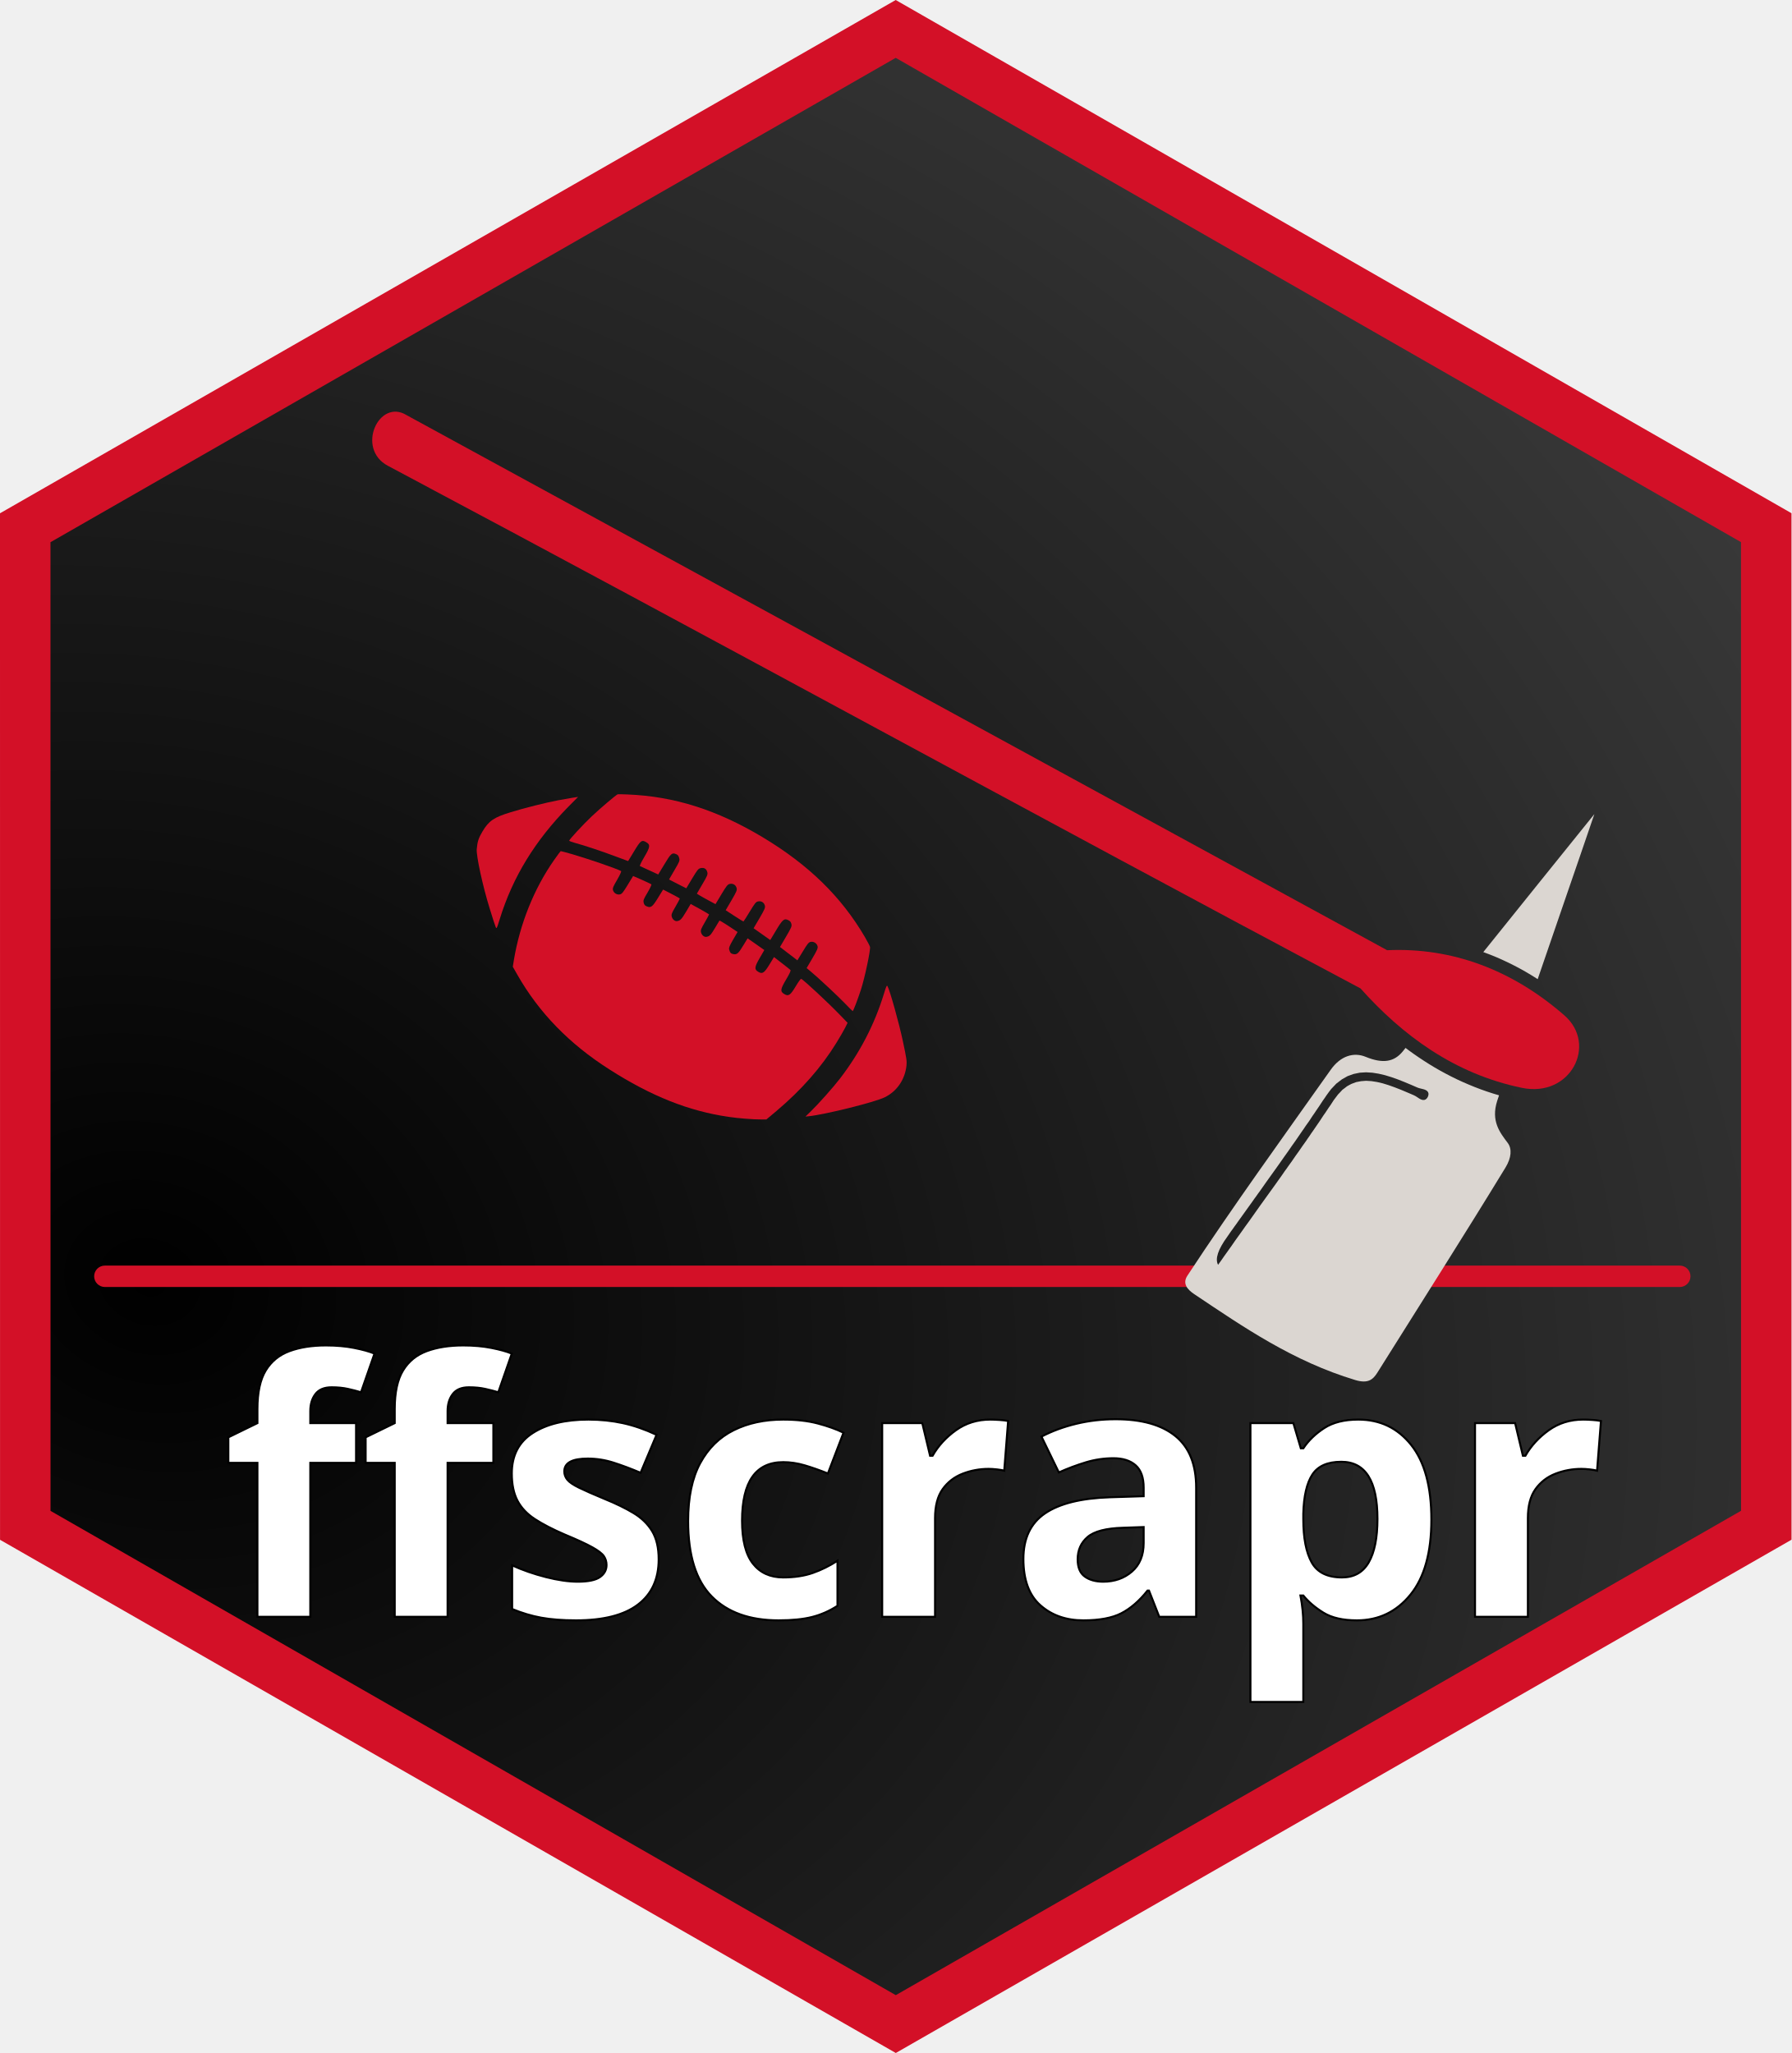
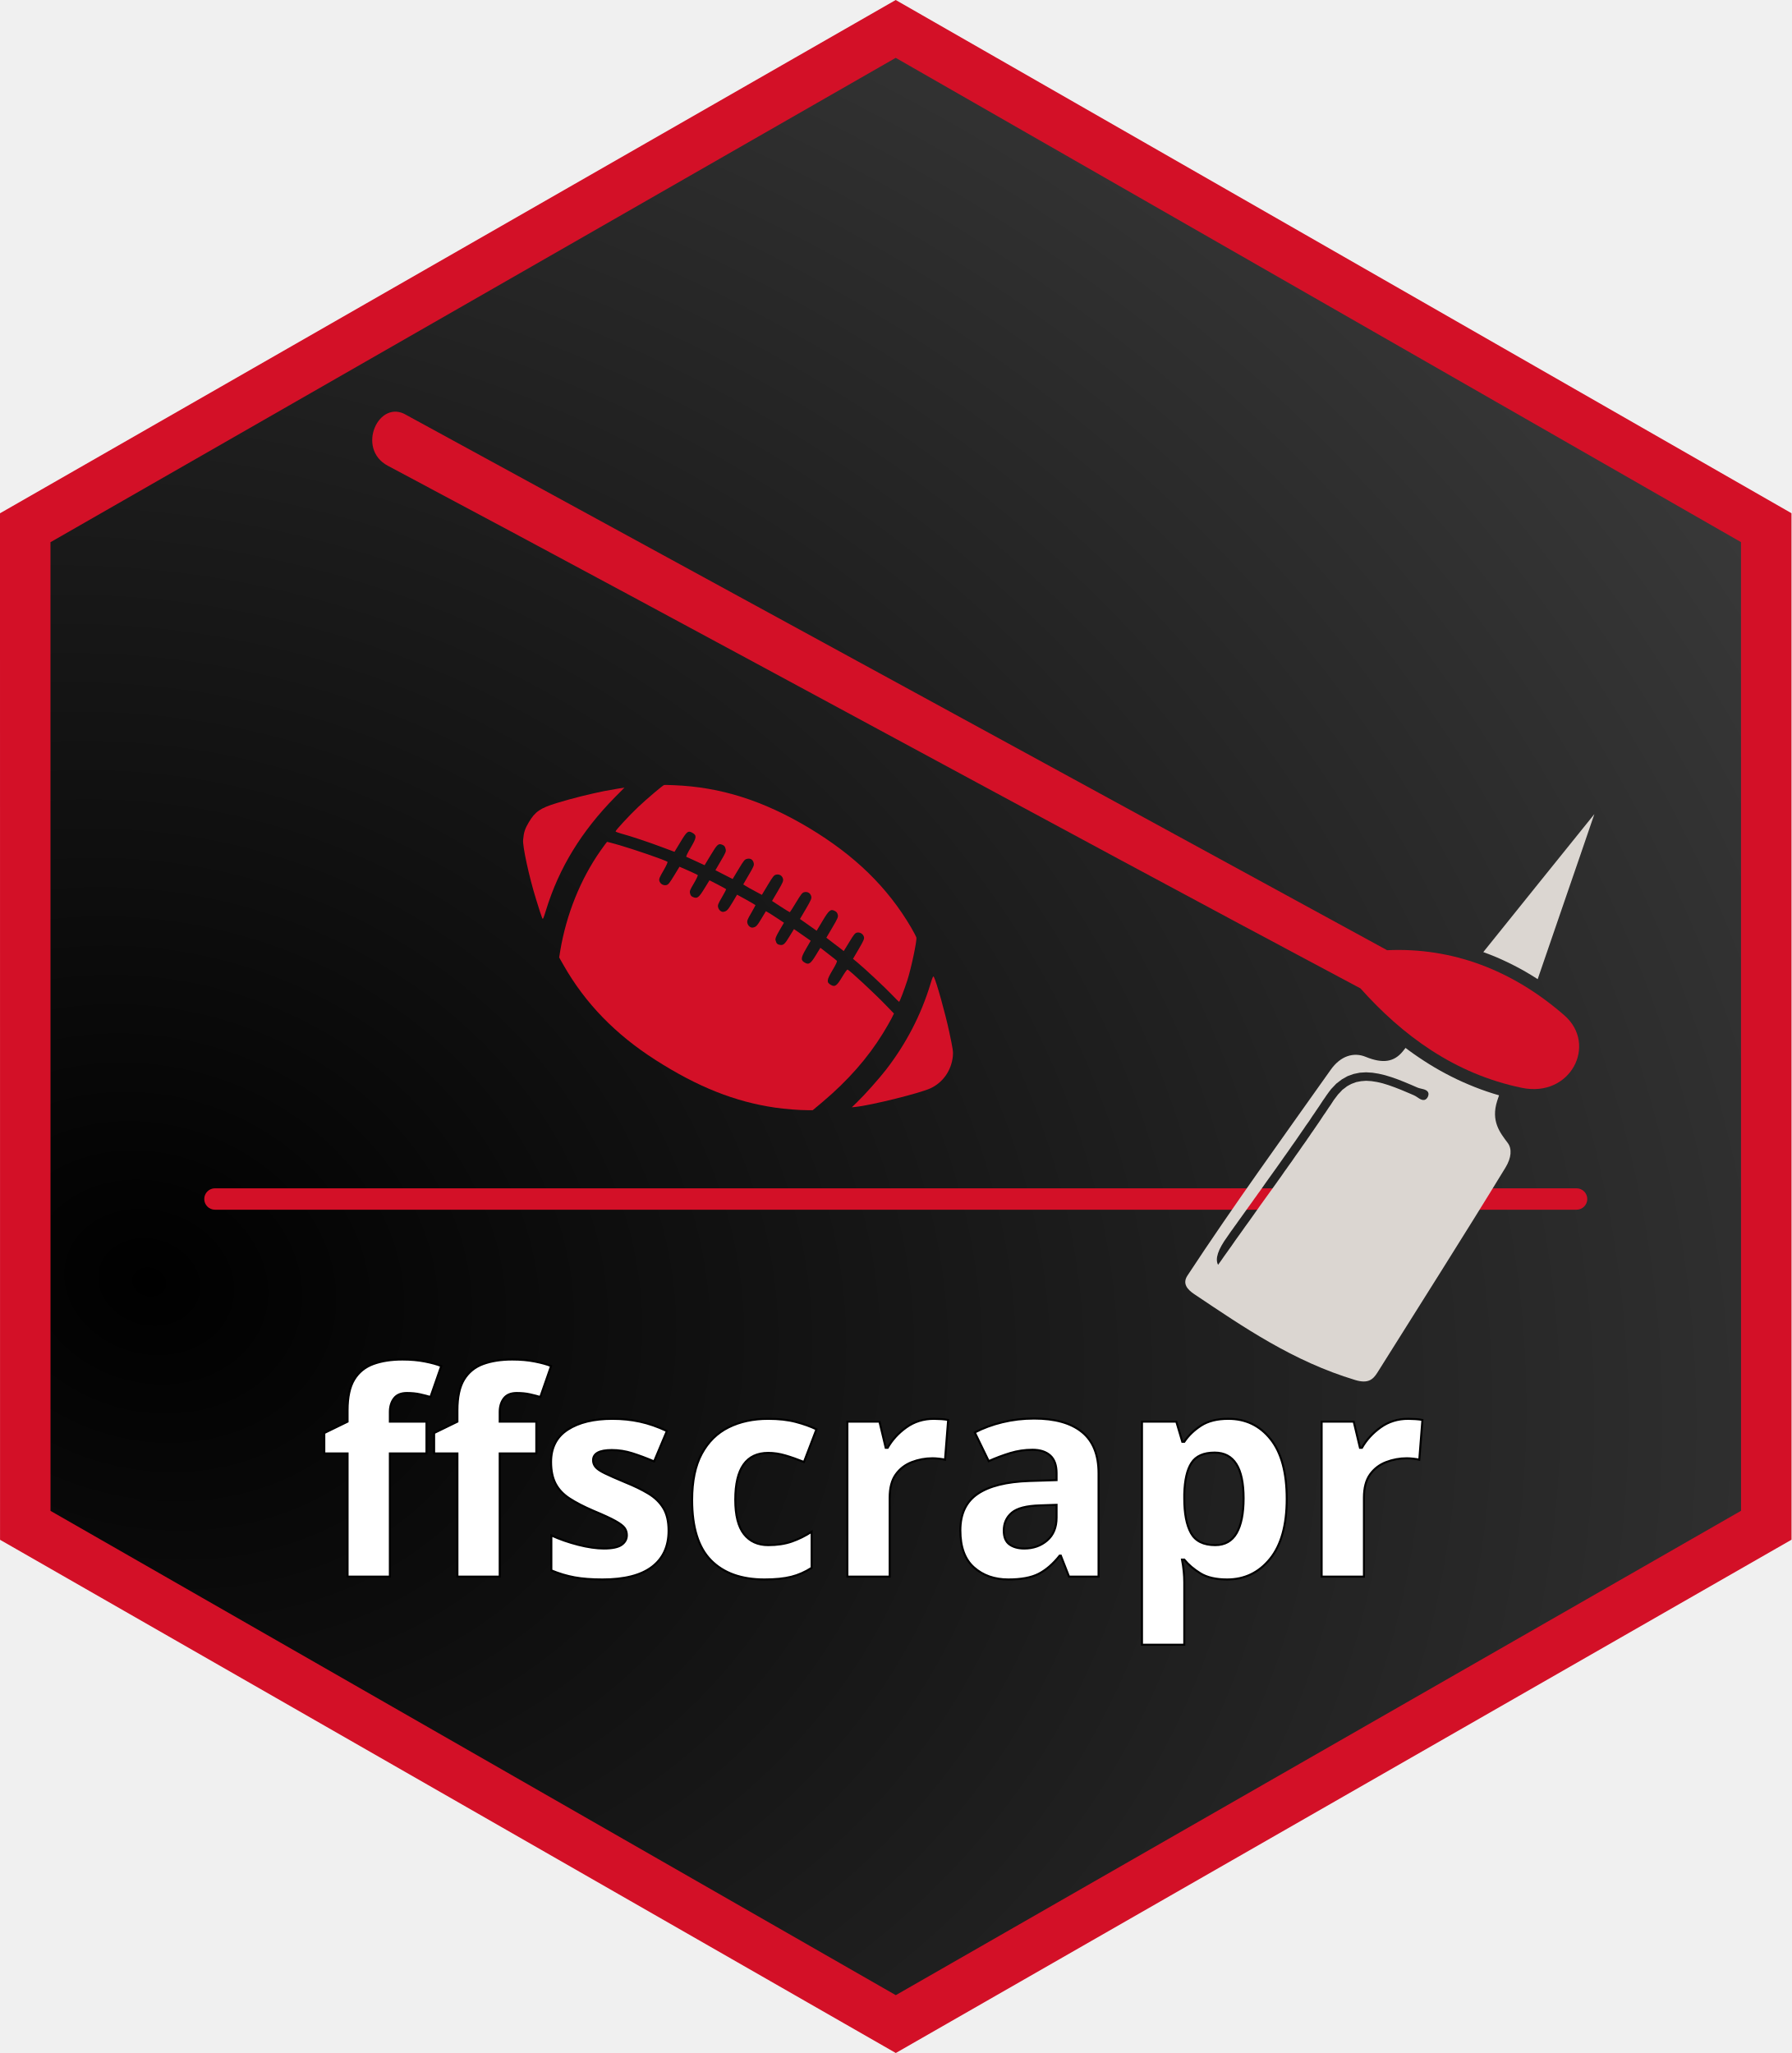
<svg xmlns="http://www.w3.org/2000/svg" xmlns:xlink="http://www.w3.org/1999/xlink" version="1.1" id="Capa_1" x="0px" y="0px" viewBox="0 0 1683.24 1929.071" xml:space="preserve" width="1683.24" height="1929.071">
  <defs id="defs39">
    <radialGradient xlink:href="#linearGradient58324" id="radialGradient58326" cx="15.875" cy="175.127" fx="15.875" fy="175.127" r="107.68" gradientTransform="matrix(2.798147,0.9253449,-0.7737954,2.339878,172.4933,15.56589)" gradientUnits="userSpaceOnUse" />
    <linearGradient id="linearGradient58324">
      <stop style="stop-color:#000000;stop-opacity:1" offset="0" id="stop58320" />
      <stop style="stop-color:#4d4d4d;stop-opacity:1" offset="1" id="stop58322" />
    </linearGradient>
    <marker orient="auto" refY="0" refX="0" id="Arrow2Lend" style="overflow:visible">
      <path id="path1692" style="fill:#d31027;fill-opacity:1;fill-rule:evenodd;stroke:#d31027;stroke-width:0.625;stroke-linejoin:round;stroke-opacity:1" d="M 8.719,4.034 -2.207,0.016 8.719,-4.002 c -1.745,2.372 -1.735,5.617 -6e-7,8.035 z" transform="matrix(-0.8,0,0,-0.8,-0.8,0)" />
    </marker>
  </defs>
  <path style="fill:url(#radialGradient58326);fill-opacity:1;stroke:#d31027;stroke-width:6.026;stroke-linecap:round;stroke-linejoin:miter;stroke-miterlimit:4;stroke-dasharray:none;stroke-opacity:1;paint-order:normal" id="path821" d="m 66.601,469.293 -0.005,-120.005 103.925,-60.007 103.93,59.998 0.005,120.005 -103.925,60.007 z" transform="matrix(7.869786,0,0,7.810999,-500.3853,-2232.396)" />
-   <rect style="fill:#d31027;fill-opacity:1;stroke:none;stroke-width:47.244;stroke-linecap:round;stroke-linejoin:miter;stroke-miterlimit:4;stroke-dasharray:none;stroke-dashoffset:0;stroke-opacity:1;paint-order:normal" id="rect4552" width="1499.851" height="20.105" x="88.463" y="1189.198" ry="10.053" />
-   <g transform="matrix(-0.3362707,0.1086631,0.1098456,0.3372577,763.0109,676.1562)" id="g14-39" style="fill:#d31027;fill-opacity:1;stroke:#000000;stroke-width:1.026">
+   <rect style="fill:#d31027;fill-opacity:1;stroke:none;stroke-width:47.244;stroke-linecap:round;stroke-linejoin:miter;stroke-miterlimit:4;stroke-dasharray:none;stroke-dashoffset:0;stroke-opacity:1;paint-order:normal" id="rect4552" width="1299.431" height="20.105" x="191.905" y="1116.582" ry="10.053" />
+   <g transform="matrix(-0.3362707,0.1086631,0.1098456,0.3372577,806.5805,667.4423)" id="g14-39" style="fill:#d31027;fill-opacity:1;stroke:#000000;stroke-width:1.026">
    <g transform="matrix(0.0997661,-0.00658435,-0.00663306,-0.09979668,1.96314,544.8839)" id="g12-2" style="fill:#d31027;fill-opacity:1;stroke:#000000;stroke-width:1.026">
      <path d="m 7412.9,5004.9 c -120.7,-7.7 -291.2,-19.2 -377.5,-26.8 l -157.1,-15.3 306.6,-183.9 c 1086.4,-659.1 1904.5,-1454.2 2513.8,-2452.4 130.3,-212.7 143.7,-229.9 153.3,-182 5.7,30.6 23,264.4 34.5,523.1 32.6,620.8 3.8,1444.6 -55.6,1609.4 -65.1,187.8 -120.7,274 -260.6,413.8 -233.7,233.7 -387,291.2 -854.5,314.2 -377.5,21 -971.5,19.1 -1302.9,-0.1 z" id="path4" style="fill:#d31027;fill-opacity:1;stroke:#000000;stroke-width:1.026" />
      <path d="M 5592.7,4707.9 C 4397.1,4357.3 3387.4,3736.5 2383.4,2732.5 1385.2,1732.4 751,703.5 406.1,-484.4 c -36.4,-126.4 -67.1,-256.7 -69,-289.3 -1.9,-74.7 333.4,-756.8 513.5,-1042.3 145.6,-229.9 335.3,-498.2 352.5,-498.2 5.8,1.9 67.1,101.5 136,224.2 124.5,222.2 538.4,864.1 689.8,1069.1 l 80.5,109.2 -212.6,214.7 c -182,183.9 -212.7,226.1 -212.7,277.8 0,82.4 72.8,155.2 155.2,155.2 51.7,0 92,-30.7 258.7,-195.4 l 199.2,-193.6 42.2,55.6 c 24.9,30.6 105.4,132.2 182,228 l 136,172.4 -222.2,224.2 c -203.1,205 -222.3,231.8 -222.3,295.1 0,53.6 13.4,80.5 55.6,116.9 90.1,78.5 143.7,53.6 383.2,-185.9 l 210.8,-208.8 176.3,205 176.3,205 -220.3,222.3 c -193.5,197.3 -218.4,229.9 -218.4,289.3 0,86.2 65.1,149.4 153.3,149.4 55.6,0 90.1,-26.8 277.8,-210.8 116.9,-115 218.4,-210.8 224.2,-210.8 5.7,0 93.9,90.1 197.3,201.2 l 187.8,203.1 -214.8,216.5 c -187.8,191.6 -212.7,224.2 -212.7,283.6 0,86.2 65.1,149.4 153.3,149.4 55.6,0 92,-26.8 279.7,-212.7 l 216.5,-214.6 149.4,136 c 82.4,72.8 174.4,160.9 205,193.5 l 57.5,59.4 -205,208.8 c -185.9,185.9 -205,214.6 -205,277.8 0,92 53.6,145.6 147.5,145.6 63.2,0 90,-19.2 285.5,-212.7 l 214.6,-212.7 193.5,168.6 193.5,168.6 -201.2,205 c -189.7,191.6 -201.2,206.9 -201.2,281.6 0,61.3 11.5,86.2 49.8,116.9 95.8,74.7 130.3,57.5 371.7,-182 l 226.1,-222.3 197.3,159 c 109.2,86.2 206.9,164.8 218.4,174.4 11.5,9.6 -55.6,90 -168.6,203.1 -220.3,222.3 -243.3,275.9 -151.4,367.9 99.6,99.6 136,84.3 377.5,-155.2 l 214.6,-210.8 293.1,201.2 c 306.6,212.7 745.3,492.4 963.7,613.1 70.9,40.2 128.4,80.5 128.4,90.1 0,24.9 -454.1,320 -737.6,479 -281.7,157.1 -779.8,400.4 -818.1,400.4 -13.3,-1.6 -124.4,-30.4 -245.1,-66.8 z" id="path6" style="fill:#d31027;fill-opacity:1;stroke:#000000;stroke-width:1.026" />
      <path d="M 7401.4,3527.7 C 7000.9,3292 6361,2876.3 6255.6,2780.5 c -11.5,-9.6 51.7,-90 157.1,-197.3 147.5,-149.5 176.3,-187.8 176.3,-239.5 0,-82.4 -72.8,-155.2 -155.2,-155.2 -51.7,0 -92,30.7 -258.7,193.5 l -197.4,193.5 -201.2,-155.2 c -111.1,-86.2 -206.9,-166.7 -214.6,-176.3 -7.7,-11.5 61.3,-95.8 153.3,-187.8 147.5,-147.5 164.8,-172.4 164.8,-235.7 0,-53.6 -11.5,-80.5 -49.8,-109.2 -97.7,-76.6 -145.6,-57.5 -348.7,139.9 l -187.8,182 -185.8,-162.9 c -101.5,-90 -185.8,-168.6 -185.8,-176.3 0,-5.8 72.8,-86.2 162.9,-178.2 143.7,-145.6 162.9,-174.4 162.9,-235.7 0,-74.7 -51.7,-143.7 -109.2,-147.5 -88.1,-5.7 -122.6,15.3 -287.4,178.2 L 4677,1485.1 4473.9,1297.3 c -111.1,-105.4 -203.1,-193.5 -203.1,-199.3 0,-3.8 72.8,-84.3 162.9,-176.3 143.7,-145.6 162.9,-174.4 162.9,-235.7 0,-74.7 -51.7,-143.7 -111.1,-147.5 -84.3,-5.7 -120.7,15.3 -275.9,170.5 l -166.7,164.8 -42.2,-38.3 c -23,-19.2 -109.2,-113 -195.4,-205 L 3652,461.9 3818.7,293.3 c 134.1,-138 164.8,-180.1 164.8,-228 0,-88.1 -19.2,-120.7 -84.3,-147.5 -84.3,-36.4 -132.2,-9.6 -308.5,164.8 L 3435.5,233.9 3259,31.1 l -178.2,-205 172.4,-176.3 c 195.4,-199.2 216.5,-256.7 126.5,-344.9 -88.1,-90.1 -147.5,-69 -335.3,115 l -166.7,162.9 -160.9,-205 c -90,-115 -170.5,-218.4 -178.2,-233.7 -11.5,-17.2 38.3,-80.5 168.6,-210.8 220.3,-220.3 241.4,-274 147.5,-367.9 -92,-92 -147.5,-70.9 -348.7,128.4 -92,92 -174.4,160.9 -185.8,153.3 -49.8,-30.7 -544.1,-793.2 -768.3,-1186 l -139.9,-243.4 95.8,-111.1 c 51.7,-59.4 197.4,-208.8 321.9,-329.6 548,-530.7 1207.1,-982.9 1994.5,-1366.1 l 314.2,-151.4 128.4,32.6 c 208.8,51.7 580.5,176.3 825.8,277.8 992.5,408.1 1860.4,1032.7 2764.8,1992.6 867.9,917.8 1440.8,1912.1 1749.3,3023.4 l 65.1,235.7 -72.8,168.6 c -394.7,892.8 -986.7,1701.4 -1688,2304.9 -120.7,103.5 -224.2,187.8 -229.9,187.8 -7.7,0 -132.2,-70.9 -279.7,-155.2 z" id="path8" style="fill:#d31027;fill-opacity:1;stroke:#000000;stroke-width:1.026" />
      <path d="m 143.7,-1898.3 c -34.5,-130.3 -55.6,-1013.6 -36.4,-1509.8 19.2,-482.8 24.9,-534.6 67.1,-653.3 130.3,-350.6 417.7,-601.6 770.2,-674.4 285.5,-61.3 1645.8,-57.5 2075,3.8 l 92,13.4 -162.9,93.9 c -249.1,141.8 -731.9,469.4 -965.6,651.4 -689.9,540.3 -1257,1176.4 -1703.4,1912.1 -103.5,170.5 -126.5,197.3 -136,162.9 z" id="path10" style="fill:#d31027;fill-opacity:1;stroke:#000000;stroke-width:1.026" />
    </g>
  </g>
-   <text xml:space="preserve" style="font-style:normal;font-weight:normal;font-size:40px;line-height:1.25;font-family:sans-serif;letter-spacing:0px;word-spacing:0px;fill:#ffffff;fill-opacity:1;stroke:#000000;stroke-width:1.89;stroke-miterlimit:4;stroke-dasharray:none" x="875.132" y="1519.211" id="text4532">
-     <tspan x="875.132" y="1519.211" style="font-style:normal;font-variant:normal;font-weight:bold;font-stretch:condensed;font-size:333.333px;font-family:'Fira Sans Condensed';-inkscape-font-specification:'Fira Sans Condensed,  weight=255 Condensed';font-variant-ligatures:normal;font-variant-caps:normal;font-variant-numeric:normal;font-feature-settings:normal;text-align:center;writing-mode:lr-tb;text-anchor:middle;fill:#ffffff;fill-opacity:1;stroke:#000000;stroke-width:1.89;stroke-miterlimit:4;stroke-dasharray:none" id="tspan4534">ffscrapr</tspan>
+   <text xml:space="preserve" style="font-style:normal;font-weight:normal;font-size:40px;line-height:1.25;font-family:sans-serif;letter-spacing:0px;word-spacing:0px;fill:#ffffff;fill-opacity:1;stroke:#000000;stroke-width:1.89;stroke-miterlimit:4;stroke-dasharray:none" x="836.301" y="1481.451" id="text4532">
+     <tspan x="836.301" y="1481.451" style="font-style:normal;font-variant:normal;font-weight:bold;font-stretch:normal;font-size:266.667px;font-family:'Fira Code';-inkscape-font-specification:'Fira Code, Bold';font-variant-ligatures:normal;font-variant-caps:normal;font-variant-numeric:normal;font-feature-settings:normal;text-align:center;writing-mode:lr-tb;text-anchor:middle;fill:#ffffff;fill-opacity:1;stroke:#000000;stroke-width:1.89;stroke-miterlimit:4;stroke-dasharray:none" id="tspan4534">ffscrapr</tspan>
  </text>
  <g id="g4592" transform="matrix(1.406814,0.7532264,-0.7773814,1.338459,2542.459,-104.3129)" style="stroke-width:0.636">
    <path style="fill:#d31027;fill-opacity:1;stroke-width:4.901" id="path2-0" d="m -248.505,981.474 c 27.882,-8.581 25.826,-44.954 0.268,-50.979 -40.089,-9.45 -77.461,-4.272 -109.622,15.905 -219.288,-1.81 -438.579,-3.612 -657.867,-5.422 -19.163,-1.219 -16.067,32.616 5.508,32.493 216.516,-0.64 433.555,1.659 650.071,1.019 35.082,13.038 72.998,18.907 111.641,6.983 z" />
    <path style="fill:#dbd6d1;stroke-width:4.901" id="path4-3" d="m -292.567,814.127 c 6.754,34.835 13.231,69.746 19.968,104.624 l -0.954,-0.094 -3.779,-0.255 -3.812,-0.168 -3.768,-0.069 -3.724,0.031 -3.751,0.103 -3.71,0.209 -3.734,0.274 -3.618,0.401 -3.649,0.48 -1.222,0.174 c 5.279,-35.239 10.398,-70.491 15.751,-105.71 z m -39.928,203.715 c -1.003,0.679 -2.003,1.351 -3.078,2.002 -0.892,0.82 -1.859,1.621 -2.752,2.441 -0.784,0.969 -1.644,1.918 -2.428,2.887 -0.677,1.118 -1.284,2.27 -1.96,3.388 -0.497,1.294 -1.065,2.561 -1.562,3.854 -0.317,1.47 -0.706,2.913 -1.023,4.383 -0.201,1.597 -0.402,3.195 -0.53,4.82 -0.071,1.26 -0.142,2.519 -0.288,3.758 -0.063,1.238 -0.126,2.476 -0.191,3.721 -0.063,1.238 -0.2,2.455 -0.266,3.7 -0.063,1.238 -0.126,2.476 -0.263,3.693 -0.063,1.238 -0.128,2.483 -0.194,3.728 -0.137,1.218 -0.203,2.463 -0.34,3.68 -0.066,1.245 -0.128,2.483 -0.268,3.708 -0.066,1.245 -0.203,2.463 -0.268,3.708 -0.066,1.245 -0.203,2.463 -0.271,3.715 -0.137,1.217 -0.203,2.462 -0.34,3.68 -0.068,1.252 -0.206,2.47 -0.274,3.722 -0.137,1.217 -0.203,2.462 -0.343,3.687 -0.217,2.284 -0.365,4.603 -0.582,6.887 l -0.387,4.231 c -0.137,1.218 -0.206,2.47 -0.346,3.695 -0.068,1.252 -0.206,2.47 -0.346,3.694 -0.208,2.477 -0.417,4.954 -0.625,7.431 -0.14,1.225 -0.28,2.449 -0.349,3.702 -0.14,1.225 -0.28,2.449 -0.351,3.709 -0.486,4.919 -0.903,9.873 -1.395,14.806 -0.066,1.245 -0.206,2.47 -0.349,3.702 -0.068,1.252 -0.208,2.477 -0.349,3.702 -0.068,1.252 -0.208,2.477 -0.277,3.729 -1.011,9.724 0.237,15.713 3.594,17.926 0.231,-2.106 0.393,-4.246 0.551,-6.379 0.137,-1.217 0.206,-2.47 0.346,-3.694 0.041,-0.751 0.082,-1.503 0.195,-2.227 0.025,-0.494 0.052,-0.995 0.148,-1.461 0.068,-1.252 0.208,-2.477 0.277,-3.729 0.137,-1.218 0.206,-2.47 0.346,-3.694 0.14,-1.225 0.208,-2.477 0.346,-3.695 0.208,-2.477 0.417,-4.954 0.697,-7.403 0.349,-3.702 0.623,-7.424 0.971,-11.125 0.14,-1.225 0.28,-2.449 0.351,-3.709 0.42,-4.103 0.766,-8.227 1.186,-12.33 0.071,-0.831 0.14,-1.654 0.211,-2.484 0.068,-1.252 0.208,-2.477 0.346,-3.694 0.071,-1.26 0.211,-2.484 0.28,-3.736 0.137,-1.218 0.278,-2.442 0.346,-3.695 0.14,-1.225 0.208,-2.477 0.349,-3.702 0.068,-1.252 0.208,-2.477 0.277,-3.729 0.14,-1.225 0.206,-2.47 0.346,-3.695 0.068,-1.252 0.206,-2.47 0.274,-3.722 0.14,-1.225 0.208,-2.477 0.346,-3.694 0.068,-1.252 0.134,-2.497 0.274,-3.722 0.066,-1.245 0.134,-2.497 0.271,-3.715 0.066,-1.245 0.203,-2.463 0.271,-3.715 0.066,-1.245 0.134,-2.497 0.271,-3.715 0.068,-1.252 0.131,-2.49 0.197,-3.735 0.14,-1.225 0.206,-2.47 0.271,-3.715 0.066,-1.245 0.131,-2.49 0.268,-3.708 l 0.172,-3.671 c 0.148,-1.461 0.369,-2.894 0.517,-4.355 0.306,-1.227 0.612,-2.454 0.846,-3.709 0.478,-1.029 0.88,-2.079 1.286,-3.136 0.508,-0.894 1.019,-1.795 1.599,-2.661 0.619,-0.752 1.24,-1.512 1.862,-2.271 0.738,-0.632 1.478,-1.272 2.216,-1.904 0.793,-0.562 1.655,-1.089 2.448,-1.65 0.917,-0.456 1.91,-0.892 2.827,-1.348 0.976,-0.393 2.023,-0.758 3.07,-1.123 l 3.325,-0.926 c 1.166,-0.245 2.407,-0.47 3.577,-0.722 1.233,-0.203 2.465,-0.406 3.77,-0.582 l 3.897,-0.483 c 1.294,-0.147 2.662,-0.273 4.027,-0.392 1.365,-0.119 2.734,-0.246 4.099,-0.365 0.077,0.013 0.086,-0.01 0.166,0 2.22,-0.196 5.004,0.931 6.653,-0.572 1.276,-1.176 0.968,-4.239 -0.493,-5.163 -1.928,-1.21 -4.517,0.378 -6.739,0.581 -1.368,0.126 -2.811,0.232 -4.179,0.359 -1.371,0.134 -2.745,0.274 -4.116,0.408 -1.379,0.155 -2.684,0.331 -4.063,0.486 -1.318,0.211 -2.634,0.416 -3.953,0.627 -1.26,0.275 -2.593,0.522 -3.85,0.79 -1.208,0.353 -2.485,0.671 -3.692,1.024 -1.158,0.438 -2.385,0.841 -3.543,1.279 -1.114,0.537 -2.227,1.075 -3.341,1.613 z m 74.581,-25.826 0.707,3.53 c 2.689,12.613 10.675,16.132 17.797,19.476 3.934,1.848 6.308,6.818 6.153,13.86 -1.021,48.859 -3,97.696 -4.583,146.537 -0.169,5.082 -1.521,8.712 -9.117,10.3 -37.292,7.782 -72.18,3.735 -107.395,0.156 -4.924,-0.496 -9.301,-2.201 -8.959,-8.033 2.709,-50.462 7.674,-100.785 12.076,-151.142 0.883,-10.466 6.486,-16.251 13.968,-17.049 10.835,-1.153 15.996,-5.358 17.299,-13.477 l 0.388,-2.73 2.331,0.375 3.608,0.486 3.633,0.421 3.66,0.349 3.685,0.285 3.715,0.205 3.668,0.113 3.701,0.027 3.732,-0.052 3.762,-0.131 3.718,-0.231 3.754,-0.324 3.784,-0.403 3.82,-0.497 3.778,-0.603 3.817,-0.704 z" />
  </g>
</svg>
